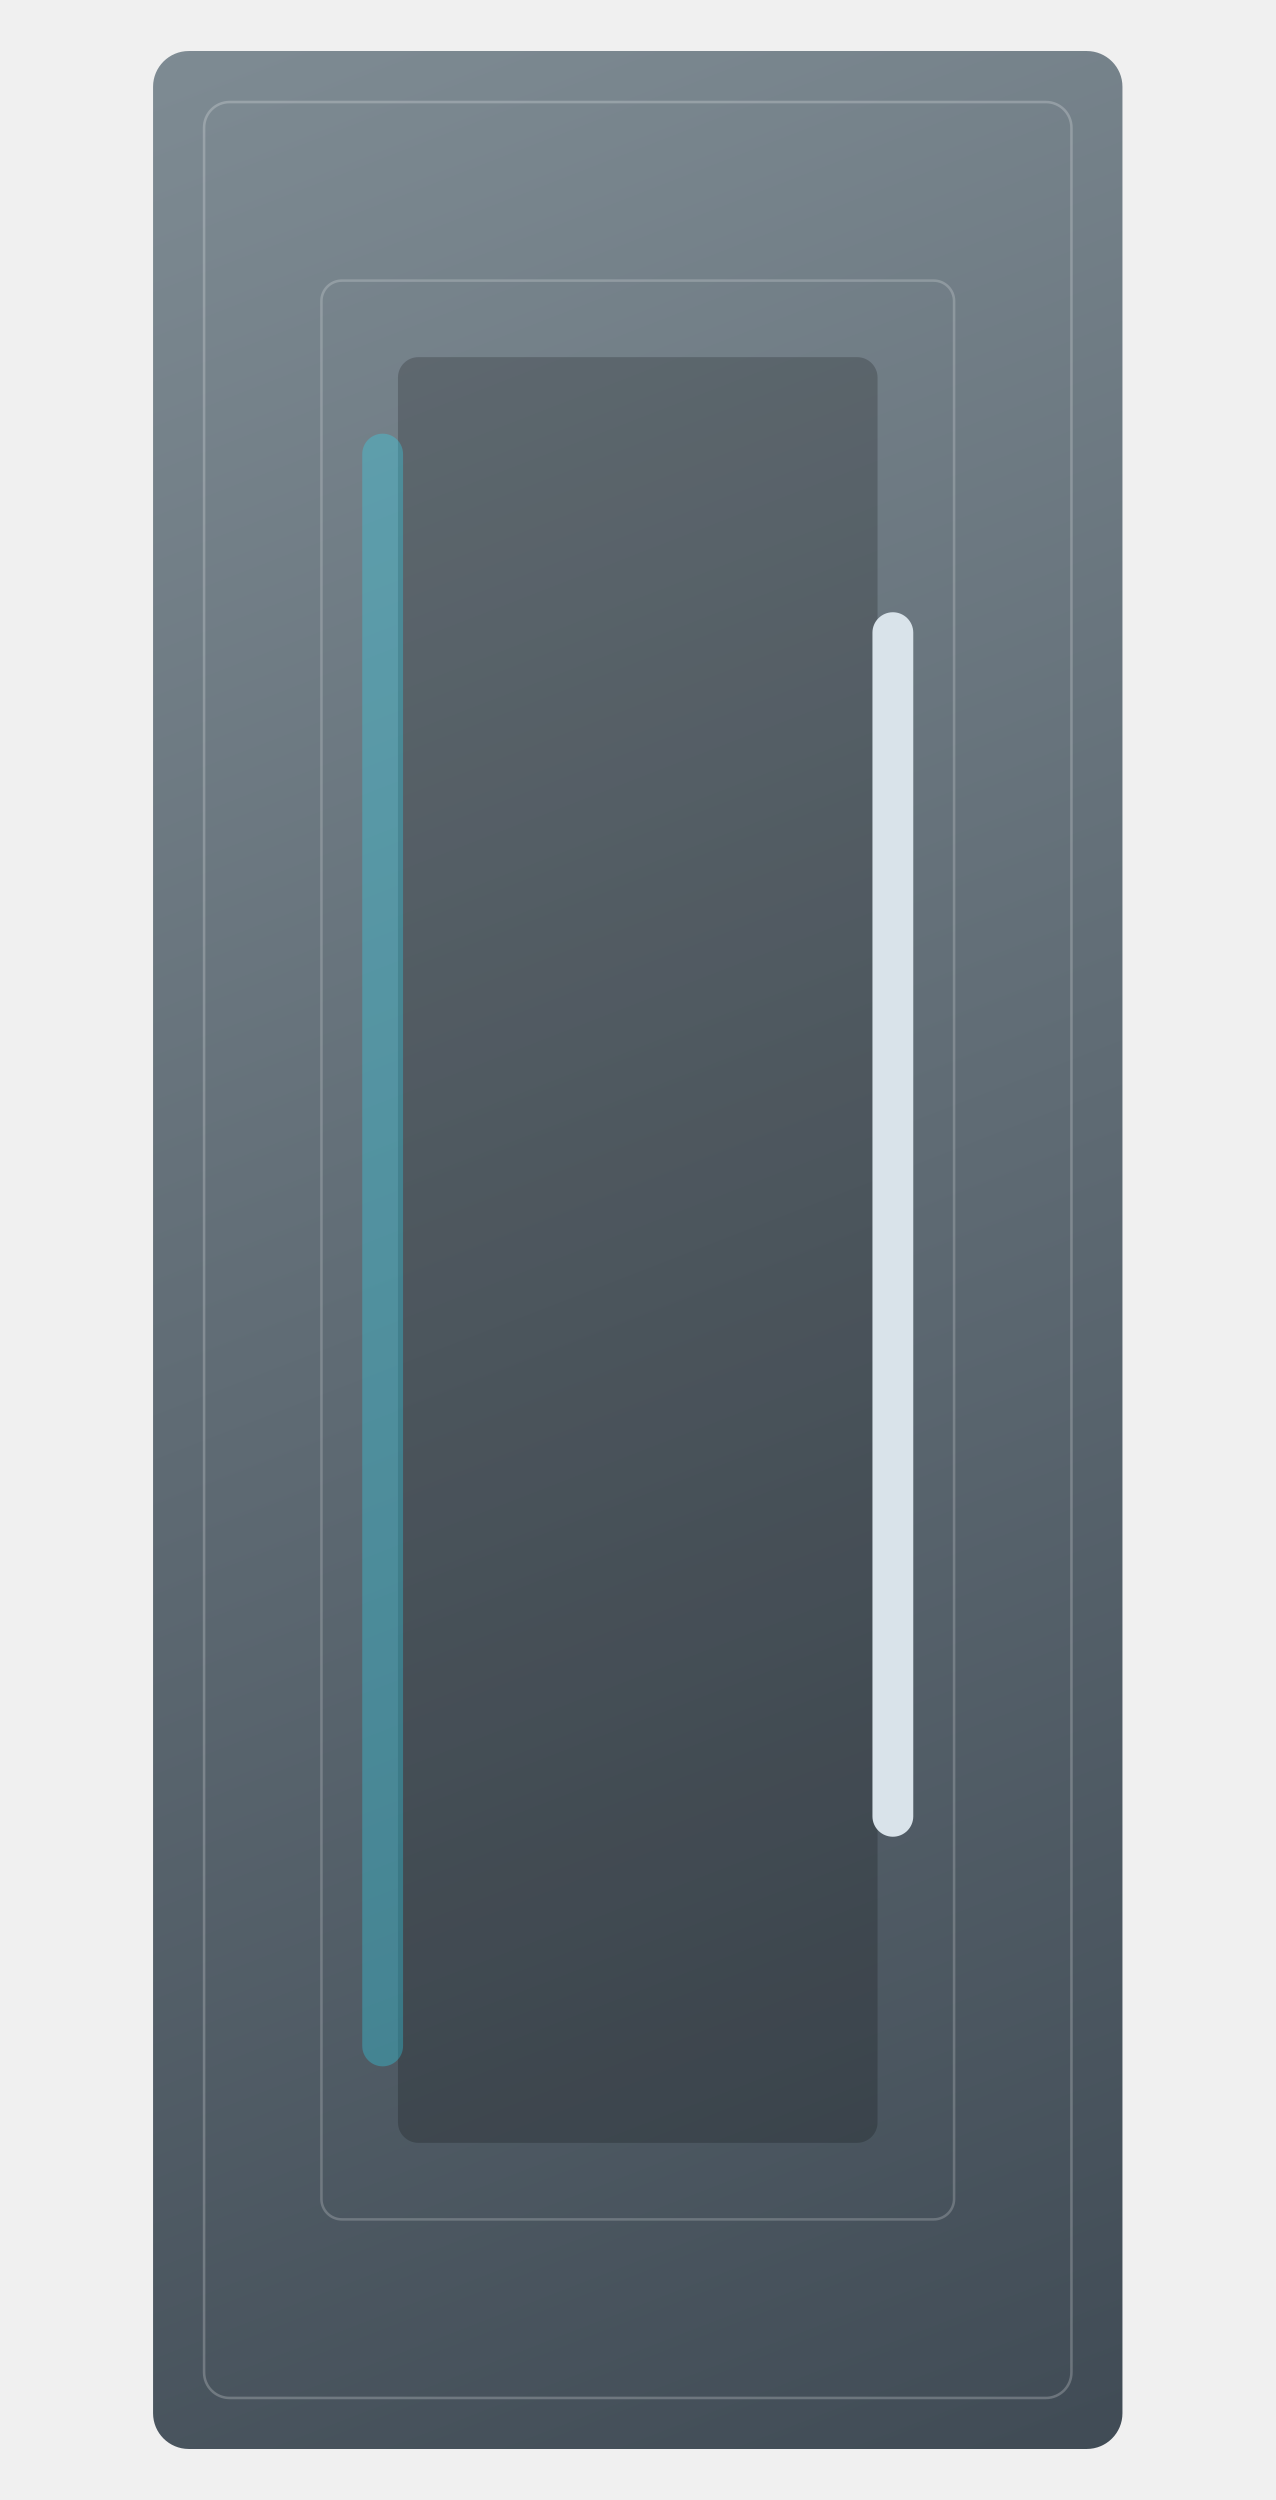
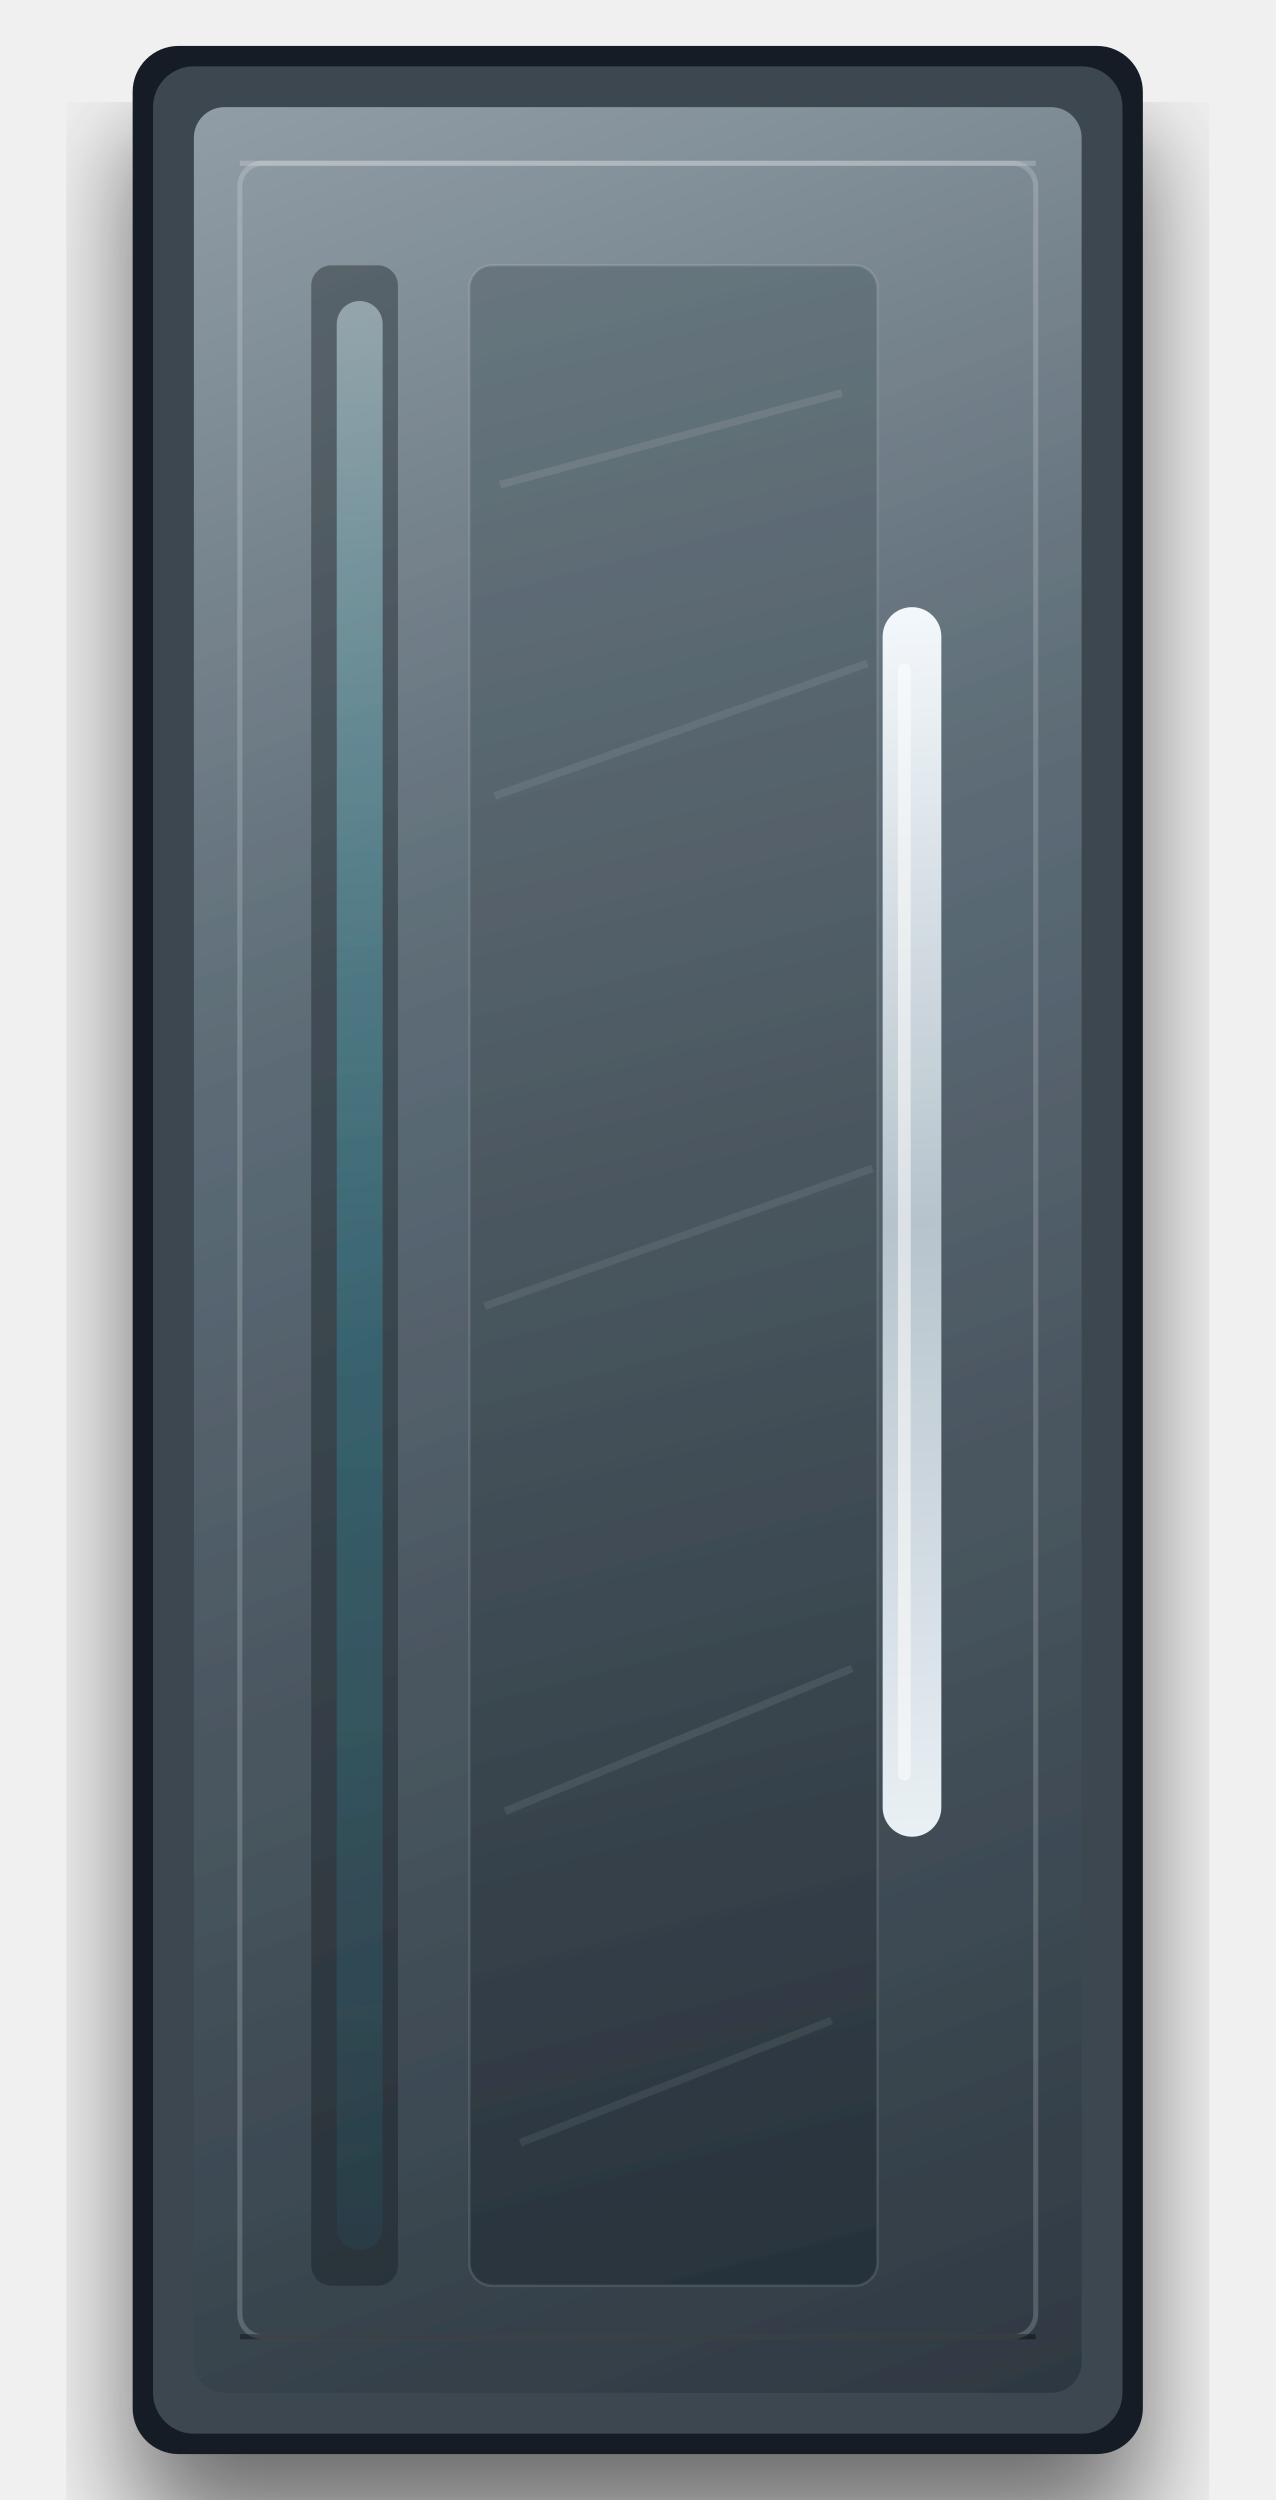
<svg xmlns="http://www.w3.org/2000/svg" width="500" height="980" viewBox="0 0 500 980" fill="none">
  <defs>
-     <linearGradient id="panel" x1="60" y1="0" x2="440" y2="980" gradientUnits="userSpaceOnUse">
-       <stop stop-color="#7F8C94" />
-       <stop offset="1" stop-color="#3F4A54" />
+     <linearGradient id="stonePanel" x1="82" y1="42" x2="430" y2="952" gradientUnits="userSpaceOnUse">
+       <stop stop-color="#8D9AA3" />
+       <stop offset="0.35" stop-color="#596873" />
+       <stop offset="1" stop-color="#26313A" />
    </linearGradient>
+     <linearGradient id="stoneInset" x1="140" y1="100" x2="348" y2="890" gradientUnits="userSpaceOnUse">
+       <stop stop-color="#64737C" />
+       <stop offset="1" stop-color="#202B34" />
+     </linearGradient>
+     <linearGradient id="stoneLight" x1="128" y1="100" x2="160" y2="890" gradientUnits="userSpaceOnUse">
+       <stop stop-color="#EAFBFF" stop-opacity="0.45" />
+       <stop offset="0.55" stop-color="#2CE3FF" stop-opacity="0.18" />
+       <stop offset="1" stop-color="#2CE3FF" stop-opacity="0.05" />
+     </linearGradient>
+     <linearGradient id="stoneHandle" x1="346" y1="238" x2="376" y2="720" gradientUnits="userSpaceOnUse">
+       <stop stop-color="#F3F8FC" />
+       <stop offset="0.5" stop-color="#B4C1CA" />
+       <stop offset="1" stop-color="#E9F0F5" />
+     </linearGradient>
+     <filter id="stoneShadow" x="26" y="10" width="448" height="970" filterUnits="userSpaceOnUse">
+       <feDropShadow dx="0" dy="30" stdDeviation="22" flood-color="#000000" flood-opacity="0.55" />
+     </filter>
  </defs>
-   <rect x="60" y="20" width="380" height="940" rx="14" fill="url(#panel)" />
-   <rect x="80" y="40" width="340" height="900" rx="10" stroke="rgba(255,255,255,0.22)" />
-   <rect x="126" y="110" width="248" height="760" rx="8" stroke="rgba(255,255,255,0.2)" />
-   <rect x="156" y="140" width="188" height="700" rx="8" fill="rgba(0,0,0,0.2)" />
-   <rect x="342" y="240" width="16" height="480" rx="8" fill="#D9E3EA" />
-   <rect x="142" y="170" width="16" height="640" rx="8" fill="rgba(44,227,255,0.3)" />
+   <g filter="url(#stoneShadow)">
+     <rect x="52" y="18" width="396" height="944" rx="18" fill="#151E27" />
+     <rect x="60" y="26" width="380" height="928" rx="16" fill="#AEBBC4" fill-opacity="0.26" />
+     <rect x="76" y="42" width="348" height="896" rx="12" fill="url(#stonePanel)" />
+     <rect x="94" y="64" width="312" height="852" rx="9" stroke="#FFFFFF" stroke-opacity="0.18" stroke-width="2" />
+     <rect x="122" y="104" width="34" height="792" rx="8" fill="#0A1016" fill-opacity="0.38" />
+     <rect x="132" y="118" width="18" height="764" rx="9" fill="url(#stoneLight)" />
+     <rect x="184" y="104" width="160" height="792" rx="9" fill="url(#stoneInset)" stroke="#FFFFFF" stroke-opacity="0.12" />
+     <path d="M196 190L330 154" stroke="#FFFFFF" stroke-opacity="0.09" stroke-width="3" />
+     <path d="M194 312L340 260" stroke="#FFFFFF" stroke-opacity="0.08" stroke-width="3" />
+     <path d="M190 512L342 458" stroke="#FFFFFF" stroke-opacity="0.08" stroke-width="3" />
+     <path d="M198 710L334 654" stroke="#FFFFFF" stroke-opacity="0.08" stroke-width="3" />
+     <path d="M204 840L326 792" stroke="#FFFFFF" stroke-opacity="0.07" stroke-width="3" />
+     <rect x="346" y="238" width="23" height="482" rx="11.5" fill="url(#stoneHandle)" />
+     <rect x="352" y="260" width="5" height="438" rx="2.5" fill="#FFFFFF" fill-opacity="0.5" />
+     <rect x="76" y="42" width="348" height="896" rx="12" fill="#FFFFFF" opacity="0.035" />
+     <path d="M94 64H406" stroke="#FFFFFF" stroke-opacity="0.2" stroke-width="2" />
+     <path d="M94 916H406" stroke="#000000" stroke-opacity="0.35" stroke-width="2" />
+   </g>
</svg>
